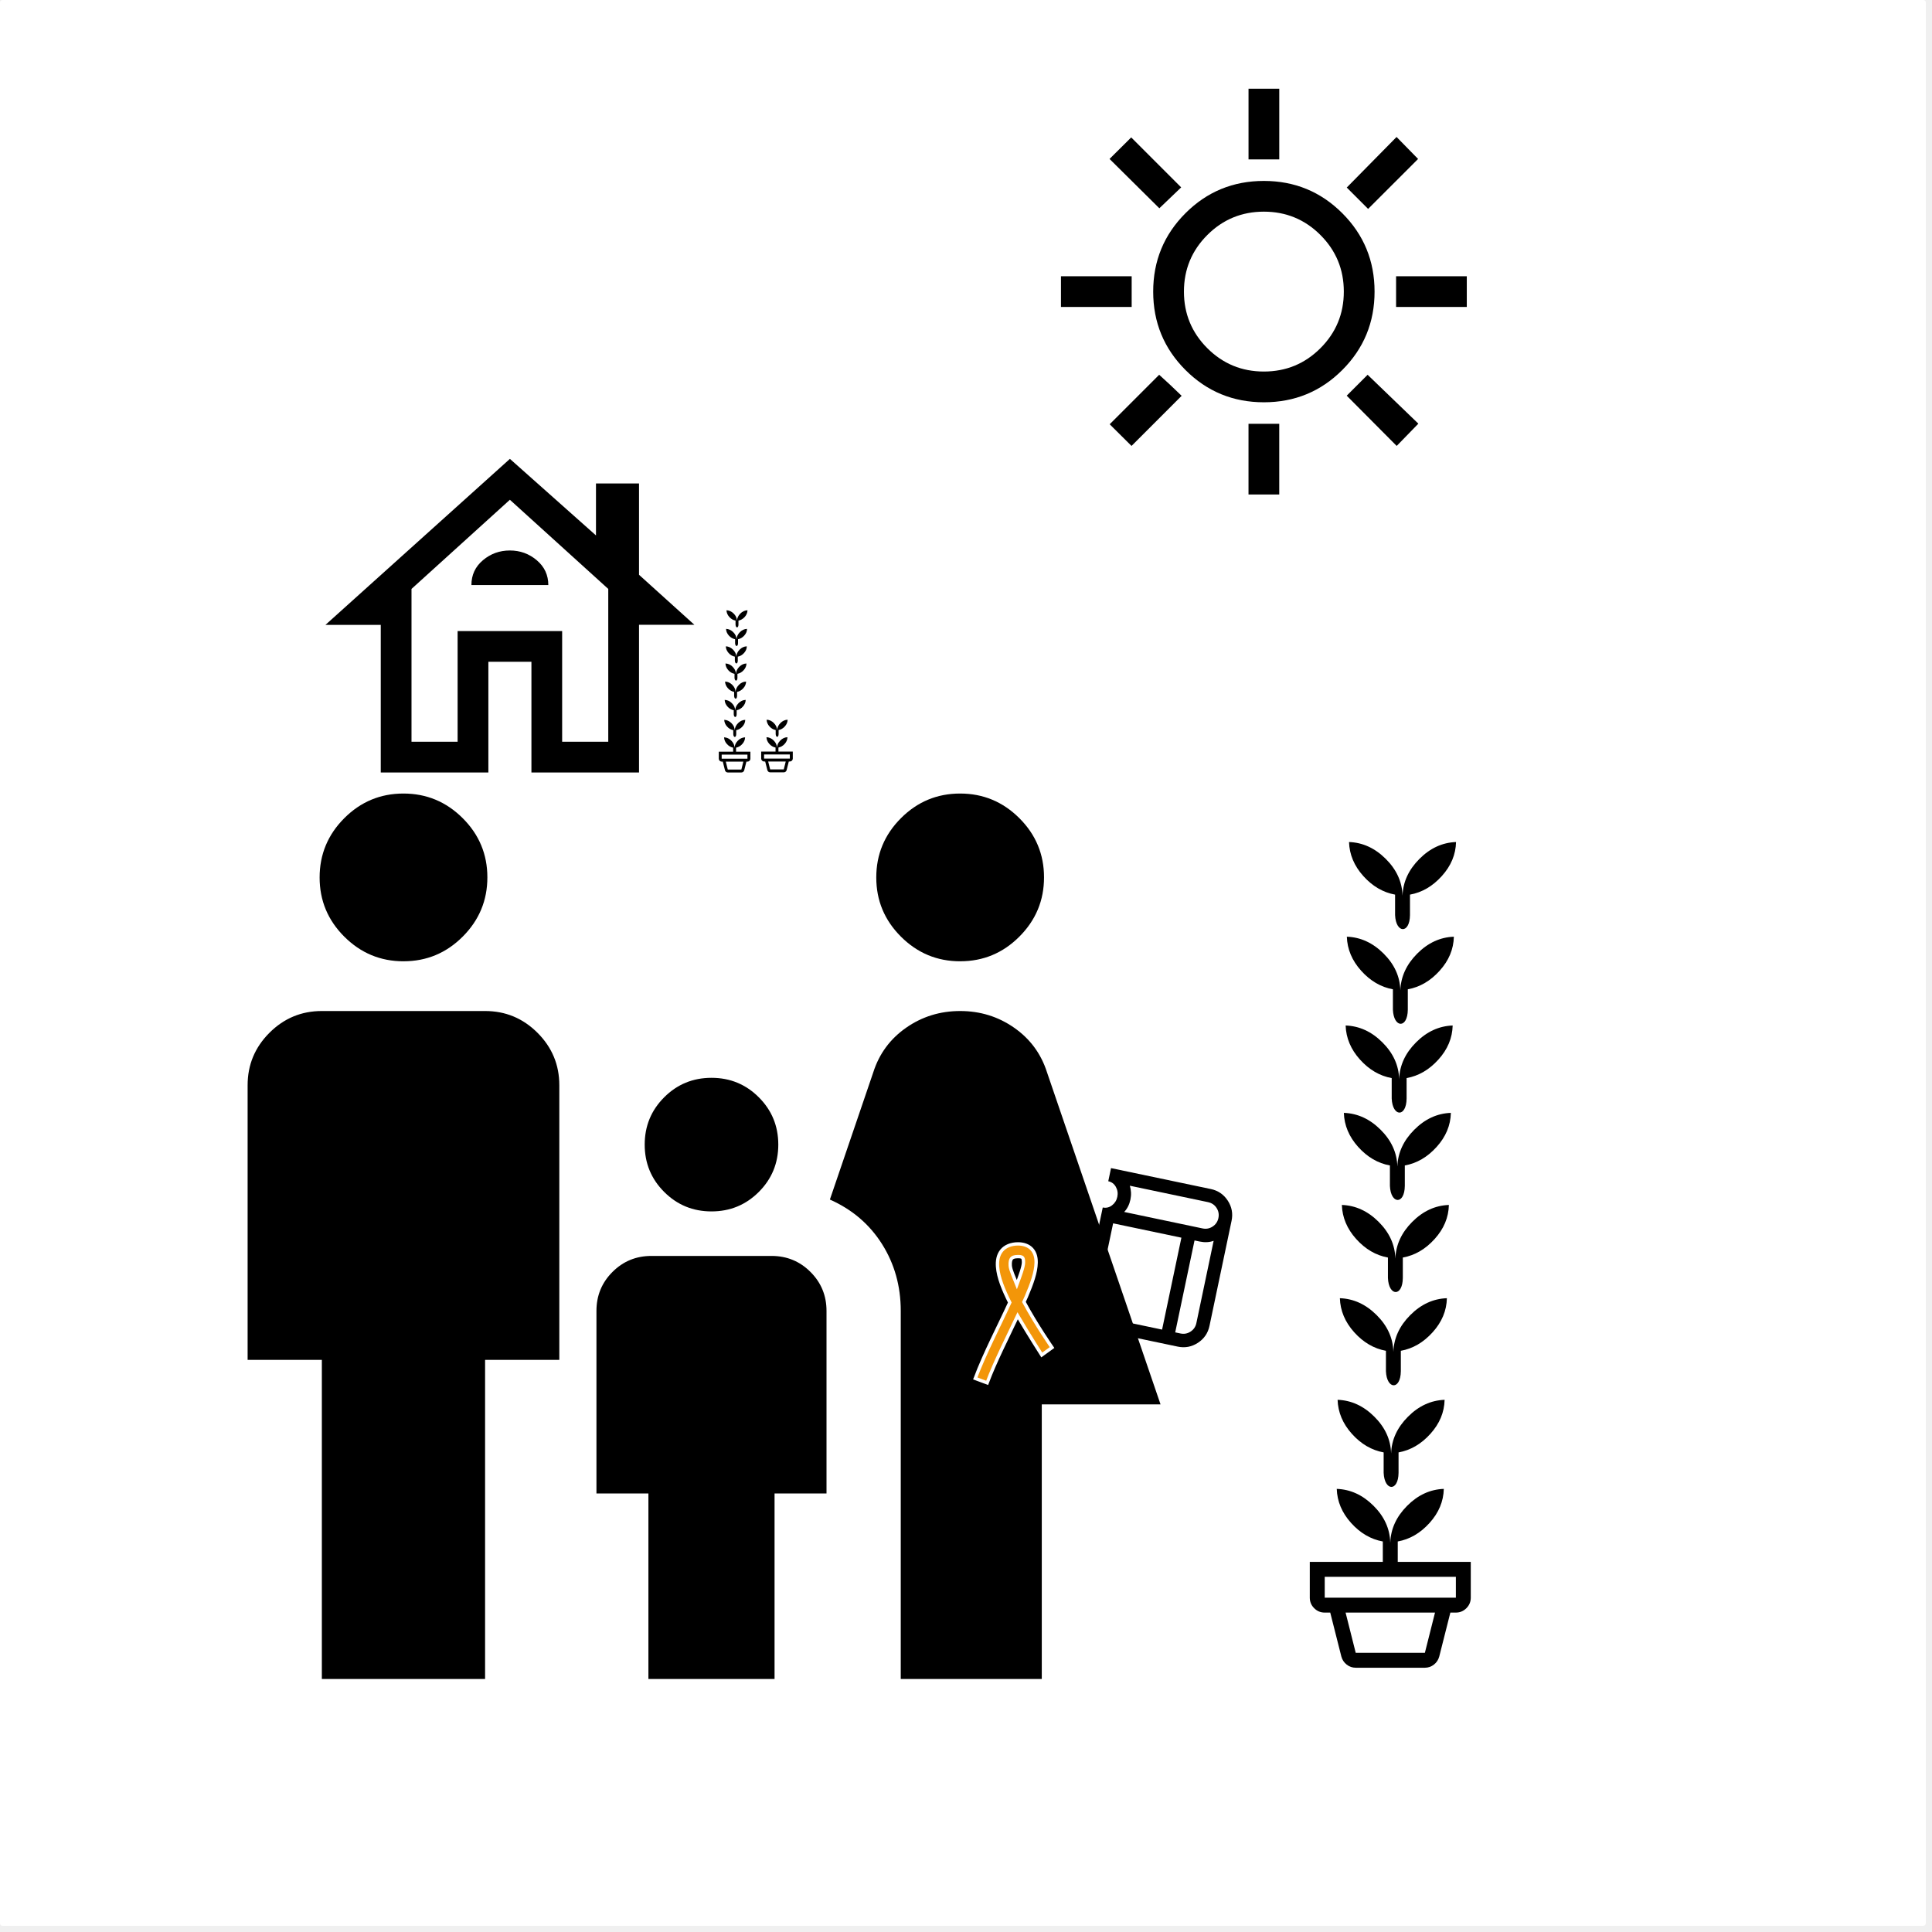
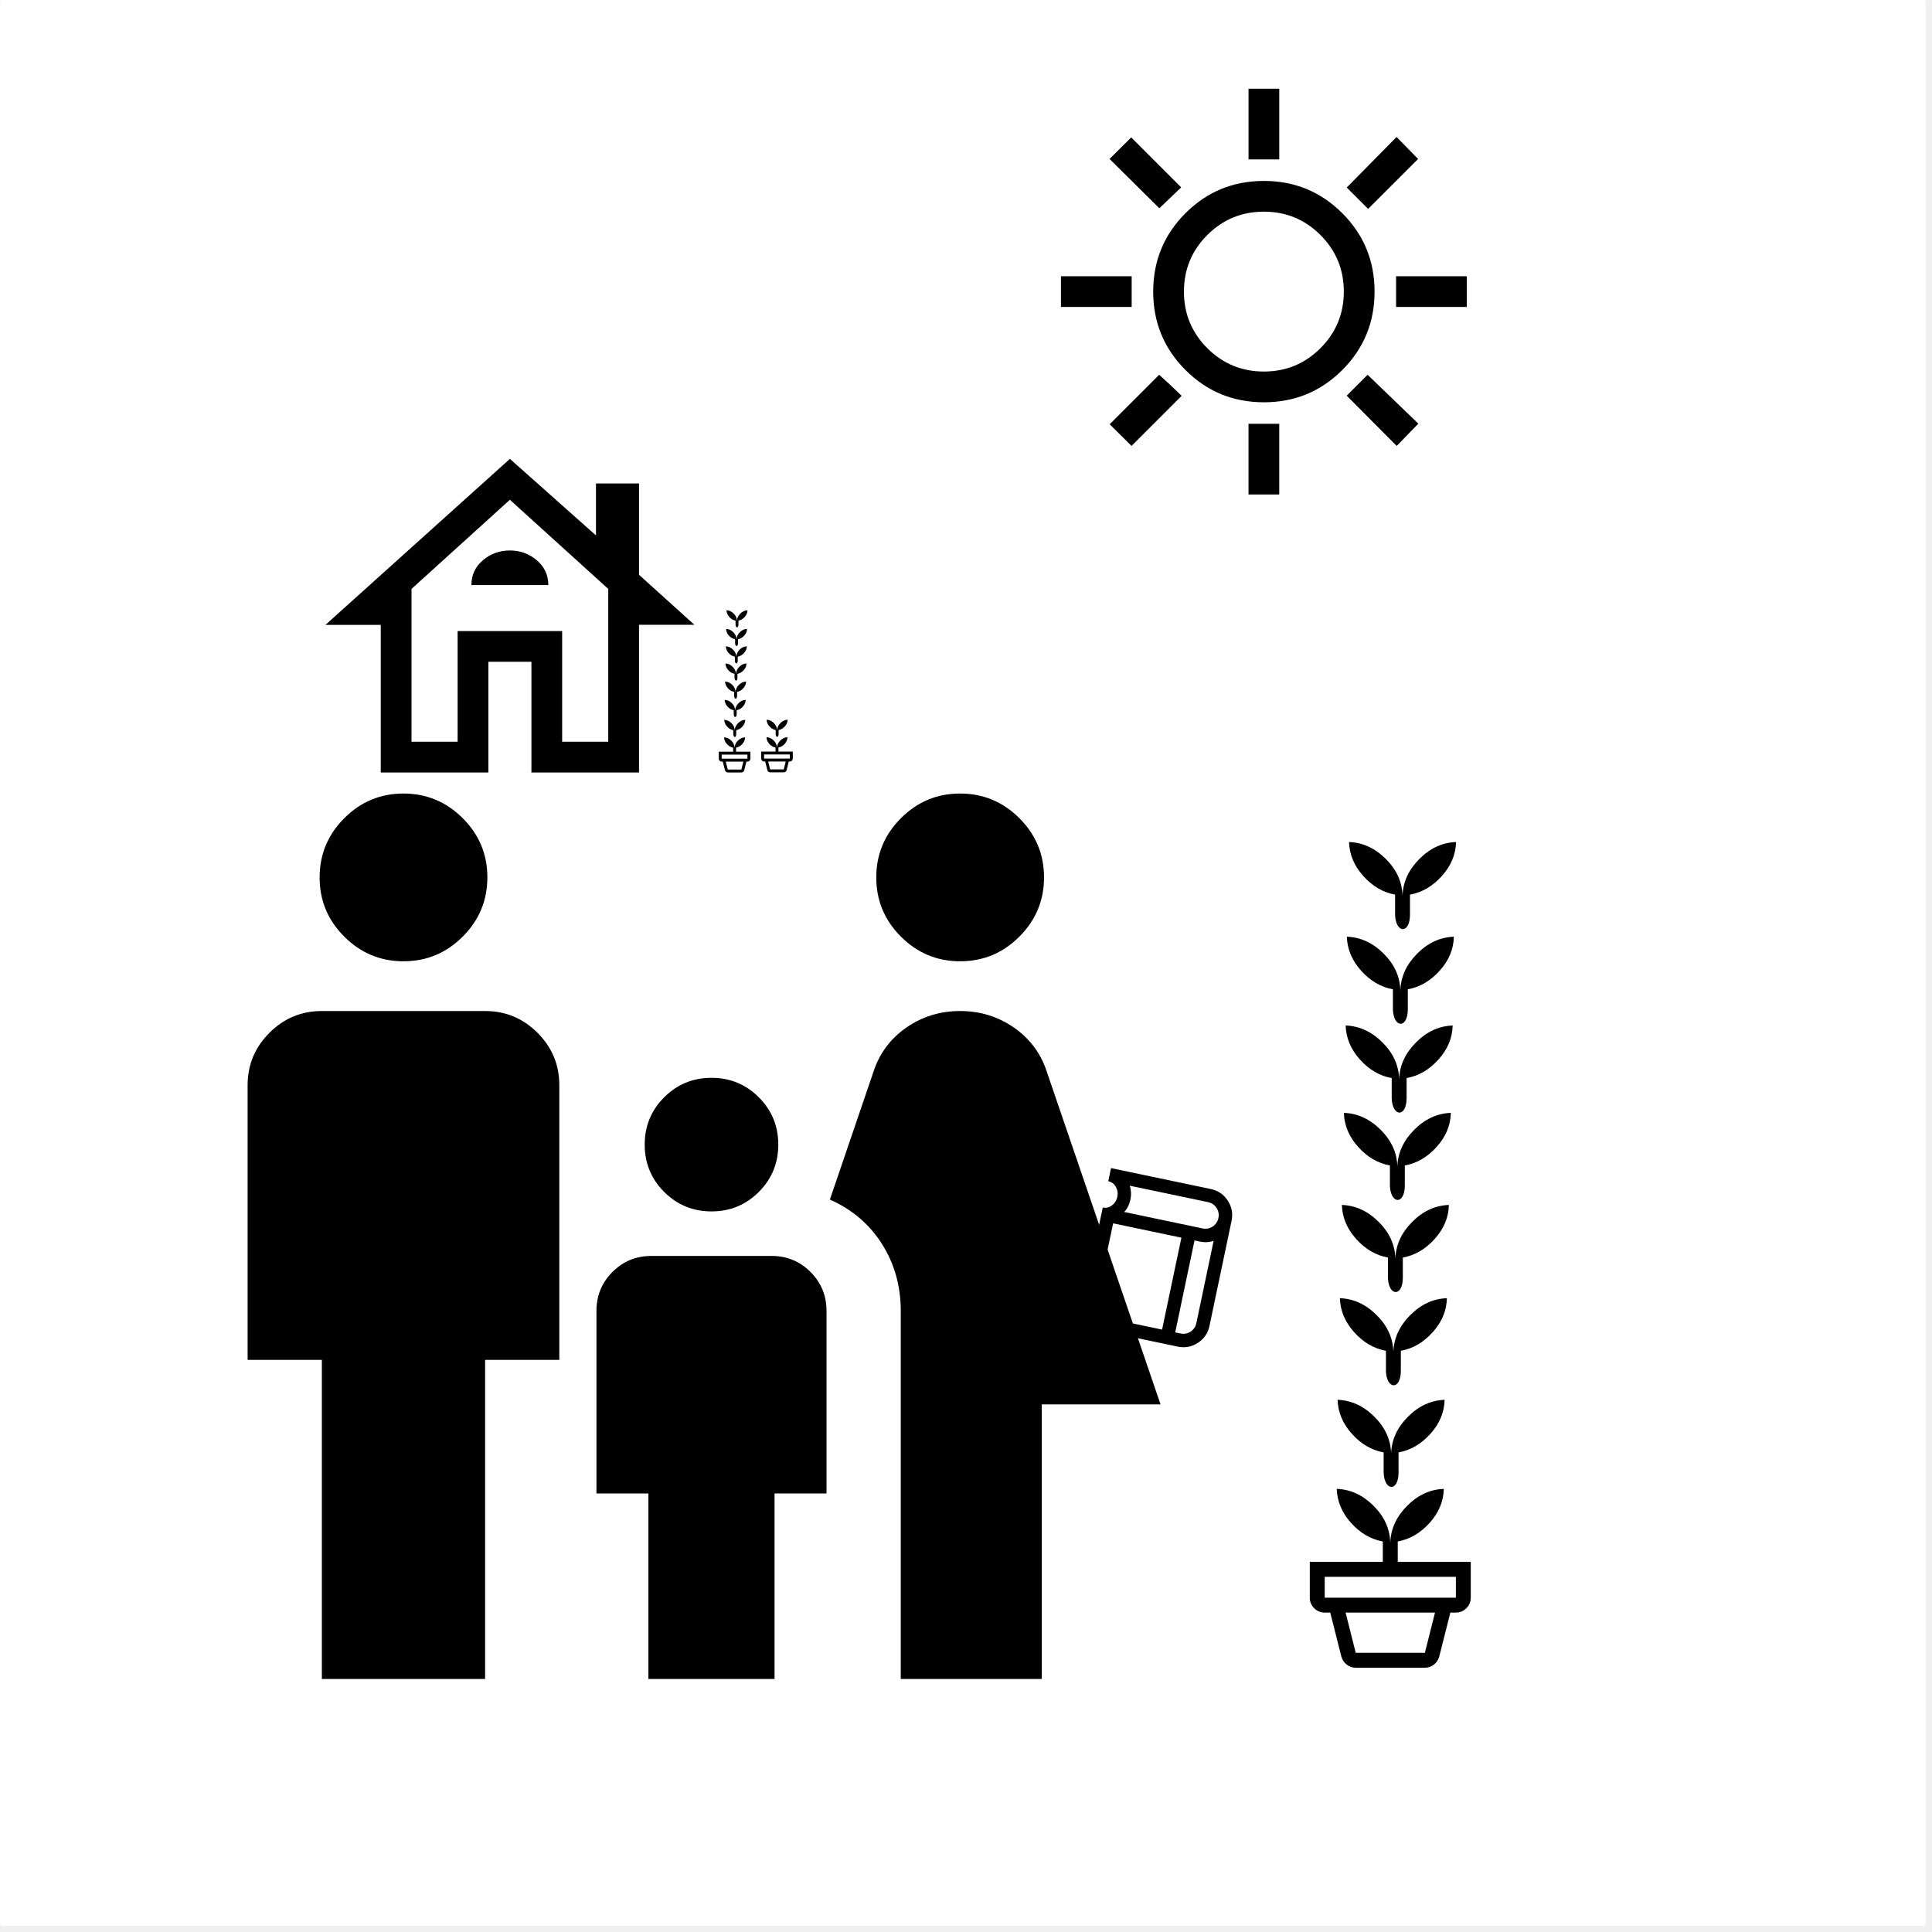
<svg xmlns="http://www.w3.org/2000/svg" width="400" height="400" version="1.1" viewBox="0 0 105.83 105.83" id="svg2522">
  <defs id="defs2526" />
  <rect width="105.49" height="105.49" ry=".133" fill="#fff" id="rect2472" />
  <path d="m52.597 52.657q-1.894 0-3.245-1.349-1.352-1.349-1.352-3.242 0-1.894 1.349-3.246 1.349-1.352 3.242-1.352 1.894 0 3.246 1.349 1.352 1.349 1.352 3.242 0 1.894-1.349 3.245-1.349 1.352-3.242 1.352zm-3.256 39.314v-20.165q0-2.033-1.026-3.659-1.026-1.626-2.856-2.439l2.378-6.973q0.488-1.525 1.799-2.439 1.311-0.915 2.958-0.915t2.958 0.915q1.311 0.915 1.799 2.439l6.22 18.193h-6.505v15.043zm-10.367-25.613q-1.525 0-2.592-1.067-1.067-1.067-1.067-2.592 0-1.525 1.067-2.592 1.067-1.067 2.592-1.067 1.525 0 2.592 1.067 1.067 1.067 1.067 2.592 0 1.525-1.067 2.592-1.067 1.067-2.592 1.067zm-16.869-13.701q-1.894 0-3.245-1.349-1.352-1.349-1.352-3.242 0-1.894 1.349-3.246 1.349-1.352 3.242-1.352 1.894 0 3.246 1.349 1.352 1.349 1.352 3.242 0 1.894-1.349 3.245-1.349 1.352-3.242 1.352zm-4.475 39.314v-17.482h-4.066v-15.043q0-1.677 1.194-2.871 1.194-1.194 2.871-1.194h8.944q1.677 0 2.871 1.194 1.194 1.194 1.194 2.871v15.043h-4.066v17.482zm17.888 0v-10.164h-2.846v-10.001q0-1.254 0.877-2.131 0.877-0.878 2.131-0.878h6.586q1.254 0 2.131 0.878 0.877 0.877 0.877 2.131v10.001h-2.846v10.164z" stroke-width=".061" id="path2474" />
  <g stroke-width=".012" id="g2492">
    <path d="m74.263 90.538h3.788l0.555-2.204h-4.898zm0 0.816q-0.278 0-0.496-0.172-0.219-0.172-0.292-0.445l-0.608-2.404h6.58l-0.608 2.404q-0.073 0.273-0.292 0.445-0.219 0.172-0.496 0.172zm-1.698-3.837h7.184v-1.143h-7.184zm3.592-3.029q0.041-1.118 0.923-2.004 0.882-0.886 2.008-0.927-0.025 1.029-0.78 1.865-0.755 0.837-1.743 1.016v1.119h4v1.959q0 0.337-0.24 0.577-0.24 0.24-0.577 0.24h-7.184q-0.337 0-0.577-0.24-0.24-0.24-0.24-0.577v-1.959h4v-1.119q-0.988-0.18-1.739-1.016-0.751-0.837-0.784-1.865 1.127 0.041 2.012 0.923 0.886 0.882 0.918 2.008z" id="path2476" />
    <path d="m76.201 79.609c0.027-0.746 0.335-1.414 0.923-2.004 0.588-0.591 1.257-0.899 2.008-0.927-0.016 0.686-0.276 1.308-0.78 1.865-0.503 0.558-1.084 0.897-1.743 1.016v1.119c-0.011 1.045-0.773 1.011-0.816 0v-1.119c-0.659-0.12-1.238-0.459-1.739-1.016-0.501-0.558-0.762-1.18-0.784-1.865 0.751 0.027 1.422 0.335 2.012 0.923 0.591 0.588 0.897 1.257 0.918 2.008z" id="path2478" />
    <path d="m76.326 74.043c0.027-0.746 0.335-1.414 0.923-2.004 0.588-0.591 1.257-0.899 2.008-0.927-0.016 0.686-0.276 1.308-0.78 1.865-0.503 0.558-1.084 0.897-1.743 1.016v1.119c-0.011 1.045-0.773 1.011-0.816 0v-1.119c-0.659-0.12-1.238-0.459-1.739-1.016-0.501-0.558-0.762-1.18-0.784-1.865 0.751 0.027 1.422 0.335 2.012 0.923 0.591 0.588 0.897 1.257 0.918 2.008z" id="path2480" />
    <path d="m76.435 68.935c0.027-0.746 0.335-1.414 0.923-2.004 0.588-0.591 1.257-0.899 2.008-0.927-0.016 0.686-0.276 1.308-0.78 1.865-0.503 0.558-1.084 0.897-1.743 1.016v1.119c-0.011 1.045-0.773 1.011-0.816 0v-1.119c-0.659-0.12-1.238-0.459-1.739-1.016-0.501-0.558-0.762-1.18-0.784-1.865 0.751 0.027 1.422 0.335 2.012 0.923 0.591 0.588 0.897 1.257 0.918 2.008z" id="path2482" />
    <path d="m76.544 63.891c0.027-0.746 0.335-1.414 0.923-2.004 0.588-0.591 1.257-0.899 2.008-0.927-0.016 0.686-0.276 1.308-0.78 1.865-0.503 0.558-1.084 0.897-1.743 1.016v1.119c-0.011 1.045-0.773 1.011-0.816 0v-1.119c-0.659-0.12-1.238-0.459-1.739-1.016-0.501-0.558-0.762-1.18-0.784-1.865 0.751 0.027 1.422 0.335 2.012 0.923 0.591 0.588 0.897 1.257 0.918 2.008z" id="path2484" />
    <path d="m76.642 59.105c0.027-0.746 0.335-1.414 0.923-2.004 0.588-0.591 1.257-0.899 2.008-0.927-0.016 0.686-0.276 1.308-0.78 1.865-0.503 0.558-1.084 0.897-1.743 1.016v1.119c-0.011 1.045-0.773 1.011-0.816 0v-1.119c-0.659-0.12-1.238-0.459-1.739-1.016-0.501-0.558-0.762-1.18-0.784-1.865 0.751 0.027 1.422 0.335 2.012 0.923 0.591 0.588 0.897 1.257 0.918 2.008z" id="path2486" />
    <path d="m76.708 54.241c0.027-0.746 0.335-1.414 0.923-2.004 0.588-0.591 1.257-0.899 2.008-0.927-0.016 0.686-0.276 1.308-0.78 1.865-0.503 0.558-1.084 0.897-1.743 1.016v1.119c-0.011 1.045-0.773 1.011-0.816 0v-1.119c-0.659-0.12-1.238-0.459-1.739-1.016-0.501-0.558-0.762-1.18-0.784-1.865 0.751 0.027 1.422 0.335 2.012 0.923 0.591 0.588 0.897 1.257 0.918 2.008z" id="path2488" />
    <path d="m76.827 49.055c0.027-0.746 0.335-1.414 0.923-2.004 0.588-0.591 1.257-0.899 2.008-0.927-0.016 0.686-0.276 1.308-0.78 1.865-0.503 0.558-1.084 0.897-1.743 1.016v1.119c-0.011 1.045-0.773 1.011-0.816 0v-1.119c-0.659-0.12-1.238-0.459-1.739-1.016-0.501-0.558-0.762-1.18-0.784-1.865 0.751 0.027 1.422 0.335 2.012 0.923 0.591 0.588 0.897 1.257 0.918 2.008z" id="path2490" />
  </g>
  <g stroke-width=".002" id="g2514">
    <path d="m42.188 42.147h0.744l0.109-0.433h-0.962zm0 0.16q-0.055 0-0.097-0.034t-0.057-0.087l-0.119-0.472h1.293l-0.119 0.472q-0.014 0.054-0.057 0.087-0.043 0.034-0.097 0.034zm-0.334-0.754h1.411v-0.225h-1.411zm0.706-0.595q8e-3 -0.22 0.181-0.394 0.173-0.174 0.395-0.182-0.005 0.202-0.153 0.366-0.148 0.164-0.342 0.2v0.22h0.786v0.385q0 0.066-0.047 0.113-0.047 0.047-0.113 0.047h-1.411q-0.066 0-0.113-0.047-0.047-0.047-0.047-0.113v-0.385h0.786v-0.22q-0.194-0.035-0.342-0.2-0.148-0.164-0.154-0.366 0.221 8e-3 0.395 0.181 0.174 0.173 0.18 0.395z" id="path2494" />
    <path d="m42.569 40c0.005-0.146 0.066-0.278 0.181-0.394 0.115-0.116 0.247-0.177 0.395-0.182-0.003 0.135-0.054 0.257-0.153 0.366-0.099 0.11-0.213 0.176-0.342 0.2v0.22c-0.002 0.205-0.152 0.199-0.16 0v-0.22c-0.129-0.024-0.243-0.09-0.342-0.2-0.098-0.11-0.15-0.232-0.154-0.366 0.148 0.005 0.279 0.066 0.395 0.181 0.116 0.115 0.176 0.247 0.18 0.395z" id="path2496" />
    <path d="m39.866 42.154h0.744l0.109-0.433h-0.962zm0 0.16q-0.055 0-0.097-0.034-0.043-0.034-0.057-0.087l-0.119-0.472h1.293l-0.119 0.472q-0.014 0.054-0.057 0.087-0.043 0.034-0.097 0.034zm-0.334-0.754h1.411v-0.225h-1.411zm0.706-0.595q8e-3 -0.22 0.181-0.394 0.173-0.174 0.395-0.182-0.005 0.202-0.153 0.366-0.148 0.164-0.342 0.2v0.22h0.786v0.385q0 0.066-0.047 0.113-0.047 0.047-0.113 0.047h-1.411q-0.066 0-0.113-0.047-0.047-0.047-0.047-0.113v-0.385h0.786v-0.22q-0.194-0.035-0.342-0.2-0.148-0.164-0.154-0.366 0.221 8e-3 0.395 0.181 0.174 0.173 0.18 0.395z" id="path2498" />
    <path d="m40.247 40.007c0.005-0.146 0.066-0.278 0.181-0.394 0.115-0.116 0.247-0.177 0.395-0.182-0.003 0.135-0.054 0.257-0.153 0.366-0.099 0.11-0.213 0.176-0.342 0.2v0.22c-0.002 0.205-0.152 0.199-0.16 0v-0.22c-0.129-0.024-0.243-0.09-0.342-0.2-0.098-0.11-0.15-0.232-0.154-0.366 0.148 0.005 0.279 0.066 0.395 0.181 0.116 0.115 0.176 0.247 0.18 0.395z" id="path2500" />
    <path d="m40.271 38.914c0.005-0.146 0.066-0.278 0.181-0.394 0.115-0.116 0.247-0.177 0.395-0.182-0.003 0.135-0.054 0.257-0.153 0.366-0.099 0.11-0.213 0.176-0.342 0.2v0.22c-0.002 0.205-0.152 0.199-0.16 0v-0.22c-0.129-0.024-0.243-0.09-0.342-0.2-0.098-0.11-0.15-0.232-0.154-0.366 0.148 0.005 0.279 0.066 0.395 0.181 0.116 0.115 0.176 0.247 0.18 0.395z" id="path2502" />
    <path d="m40.293 37.91c0.005-0.146 0.066-0.278 0.181-0.394 0.115-0.116 0.247-0.177 0.395-0.182-0.003 0.135-0.054 0.257-0.153 0.366-0.099 0.11-0.213 0.176-0.342 0.2v0.22c-0.002 0.205-0.152 0.199-0.16 0v-0.22c-0.129-0.024-0.243-0.09-0.342-0.2-0.098-0.11-0.15-0.232-0.154-0.366 0.148 0.005 0.279 0.066 0.395 0.181 0.116 0.115 0.176 0.247 0.18 0.395z" id="path2504" />
    <path d="m40.314 36.92c0.005-0.146 0.066-0.278 0.181-0.394 0.115-0.116 0.247-0.177 0.395-0.182-0.003 0.135-0.054 0.257-0.153 0.366-0.099 0.11-0.213 0.176-0.342 0.2v0.22c-0.002 0.205-0.152 0.199-0.16 0v-0.22c-0.129-0.024-0.243-0.09-0.342-0.2-0.098-0.11-0.15-0.232-0.154-0.366 0.148 0.005 0.279 0.066 0.395 0.181 0.116 0.115 0.176 0.247 0.18 0.395z" id="path2506" />
    <path d="m40.333 35.98c0.005-0.146 0.066-0.278 0.181-0.394 0.115-0.116 0.247-0.177 0.395-0.182-0.003 0.135-0.054 0.257-0.153 0.366-0.099 0.11-0.213 0.176-0.342 0.2v0.22c-0.002 0.205-0.152 0.199-0.16 0v-0.22c-0.129-0.024-0.243-0.09-0.342-0.2-0.098-0.11-0.15-0.232-0.154-0.366 0.148 0.005 0.279 0.066 0.395 0.181 0.116 0.115 0.176 0.247 0.18 0.395z" id="path2508" />
    <path d="m40.346 35.024c0.005-0.146 0.066-0.278 0.181-0.394 0.115-0.116 0.247-0.177 0.395-0.182-0.003 0.135-0.054 0.257-0.153 0.366-0.099 0.11-0.213 0.176-0.342 0.2v0.22c-0.002 0.205-0.152 0.199-0.16 0v-0.22c-0.129-0.024-0.243-0.09-0.342-0.2-0.098-0.11-0.15-0.232-0.154-0.366 0.148 0.005 0.279 0.066 0.395 0.181 0.116 0.115 0.176 0.247 0.18 0.395z" id="path2510" />
    <path d="m40.37 34.005c0.005-0.146 0.066-0.278 0.181-0.394 0.115-0.116 0.247-0.177 0.395-0.182-0.003 0.135-0.054 0.257-0.153 0.366-0.099 0.11-0.213 0.176-0.342 0.2v0.22c-0.002 0.205-0.152 0.199-0.16 0v-0.22c-0.129-0.024-0.243-0.09-0.342-0.2-0.098-0.11-0.15-0.232-0.154-0.366 0.148 0.005 0.279 0.066 0.395 0.181 0.116 0.115 0.176 0.247 0.18 0.395z" id="path2512" />
  </g>
  <path d="M 68.391,8.732 V 4.859 h 1.684 V 8.732 Z M 74.942,11.443 73.772,10.273 76.5,7.503 77.679,8.707 Z m 1.532,5.372 v -1.684 h 3.873 v 1.684 z m -8.084,10.273 v -3.873 h 1.684 v 3.873 z m -4.884,-15.679 -2.728,-2.703 1.187,-1.179 2.737,2.737 z m 13.001,13.018 -2.737,-2.753 1.145,-1.145 2.779,2.678 z m -18.39,-7.612 v -1.684 h 3.873 v 1.684 z m 3.865,7.612 -1.196,-1.187 2.711,-2.711 0.615,0.564 0.615,0.589 z m 7.25,-2.391 q -2.526,0 -4.295,-1.768 -1.768,-1.768 -1.768,-4.294 0,-2.526 1.768,-4.295 1.768,-1.768 4.295,-1.768 2.526,0 4.295,1.768 1.768,1.768 1.768,4.295 0,2.526 -1.768,4.294 -1.768,1.768 -4.295,1.768 z m 0,-1.684 q 1.819,0 3.099,-1.28 1.28,-1.28 1.28,-3.099 0,-1.819 -1.28,-3.099 -1.28,-1.28 -3.099,-1.28 -1.819,0 -3.099,1.28 -1.28,1.28 -1.28,3.099 0,1.819 1.28,3.099 1.28,1.28 3.099,1.28 z" stroke-width="0.025" id="path2516" />
  <path d="m20.857 42.314v-8.084h-3.031l10.105-9.094 4.715 4.193v-2.846h2.358v5.002l3.031 2.738h-3.031v8.091h-5.894v-6.063h-2.358v6.063zm1.684-1.684h2.526v-6.063h5.726v6.063h2.526v-8.37l-5.389-4.884-5.389 4.884zm2.526-6.063h5.726zm0.758-2.518h4.21q0-0.825-0.632-1.36-0.632-0.535-1.474-0.535-0.842 0-1.474 0.532-0.632 0.532-0.632 1.363z" stroke-width=".025" id="path2518" />
  <path d="m66.325 65.132q0.596 0.125 0.929 0.635 0.333 0.51 0.208 1.106l-1.209 5.754q-0.125 0.596-0.635 0.929-0.51 0.333-1.106 0.208l-5.466-1.148 1.36-6.473q0.277 0.058 0.507-0.117 0.23-0.175 0.291-0.466 0.061-0.291-0.079-0.544-0.14-0.253-0.417-0.311l0.151-0.719zm0.155 2.837q-0.179 0.064-0.368 0.073-0.19 9e-3 -0.391-0.033l-0.288-0.06-1.058 5.035 0.288 0.06q0.3 0.063 0.554-0.103 0.254-0.166 0.317-0.465zm-1.766-0.172-3.74-0.786-1.058 5.035 3.74 0.786zm1.766 0.172-1.098 5.225zm-0.303-2.118-4.287-0.9q0.053 0.176 0.063 0.368 0.01 0.192-0.031 0.39-0.042 0.201-0.127 0.371-0.085 0.17-0.215 0.308l4.293 0.902q0.299 0.063 0.552-0.103 0.253-0.166 0.316-0.466 0.063-0.302-0.101-0.554-0.165-0.252-0.464-0.315z" stroke-width=".011" id="path2520" />
-   <path style="color:#000000;font-style:normal;font-variant:normal;font-weight:normal;font-stretch:normal;font-size:medium;line-height:normal;font-family:sans-serif;font-variant-ligatures:normal;font-variant-position:normal;font-variant-caps:normal;font-variant-numeric:normal;font-variant-alternates:normal;font-variant-east-asian:normal;font-feature-settings:normal;font-variation-settings:normal;text-indent:0;text-align:start;text-decoration:none;text-decoration-line:none;text-decoration-style:solid;text-decoration-color:#000000;letter-spacing:normal;word-spacing:normal;text-transform:none;writing-mode:lr-tb;direction:ltr;text-orientation:mixed;dominant-baseline:auto;baseline-shift:baseline;text-anchor:start;white-space:normal;shape-padding:0;shape-margin:0;inline-size:0;clip-rule:nonzero;display:inline;overflow:visible;visibility:visible;isolation:auto;mix-blend-mode:normal;color-interpolation:sRGB;color-interpolation-filters:linearRGB;solid-color:#000000;solid-opacity:1;vector-effect:none;fill:#f39609;fill-opacity:1;fill-rule:nonzero;stroke:#ffffff;stroke-width:0.183;stroke-linecap:butt;stroke-linejoin:miter;stroke-miterlimit:4;stroke-dasharray:none;stroke-dashoffset:0;stroke-opacity:1;color-rendering:auto;image-rendering:auto;shape-rendering:auto;text-rendering:auto;enable-background:accumulate;stop-color:#000000" d="m 55.757,68.137 c -0.368,0.002 -0.698,0.128 -0.895,0.376 -0.198,0.248 -0.24,0.56 -0.219,0.87 0.041,0.599 0.328,1.281 0.67,1.966 -0.588,1.286 -1.373,2.776 -1.891,4.157 l 0.651,0.244 c 0.438,-1.168 1.1,-2.463 1.671,-3.675 0.599,1.018 1.321,2.147 1.321,2.147 l 0.563,-0.407 c 0,0 -0.876,-1.262 -1.54,-2.498 0.04,-0.09 0.094,-0.201 0.131,-0.288 0.305,-0.715 0.527,-1.328 0.538,-1.859 0.005,-0.266 -0.047,-0.533 -0.232,-0.739 -0.185,-0.206 -0.47,-0.296 -0.77,-0.294 z m 0.007,0.695 c 0.177,-0.001 0.226,0.036 0.25,0.063 0.024,0.027 0.054,0.1 0.05,0.263 -0.005,0.246 -0.186,0.733 -0.363,1.208 -0.142,-0.368 -0.346,-0.788 -0.363,-1.033 -0.014,-0.21 0.023,-0.331 0.069,-0.388 0.046,-0.057 0.121,-0.111 0.357,-0.113 z" id="path1827" />
</svg>
